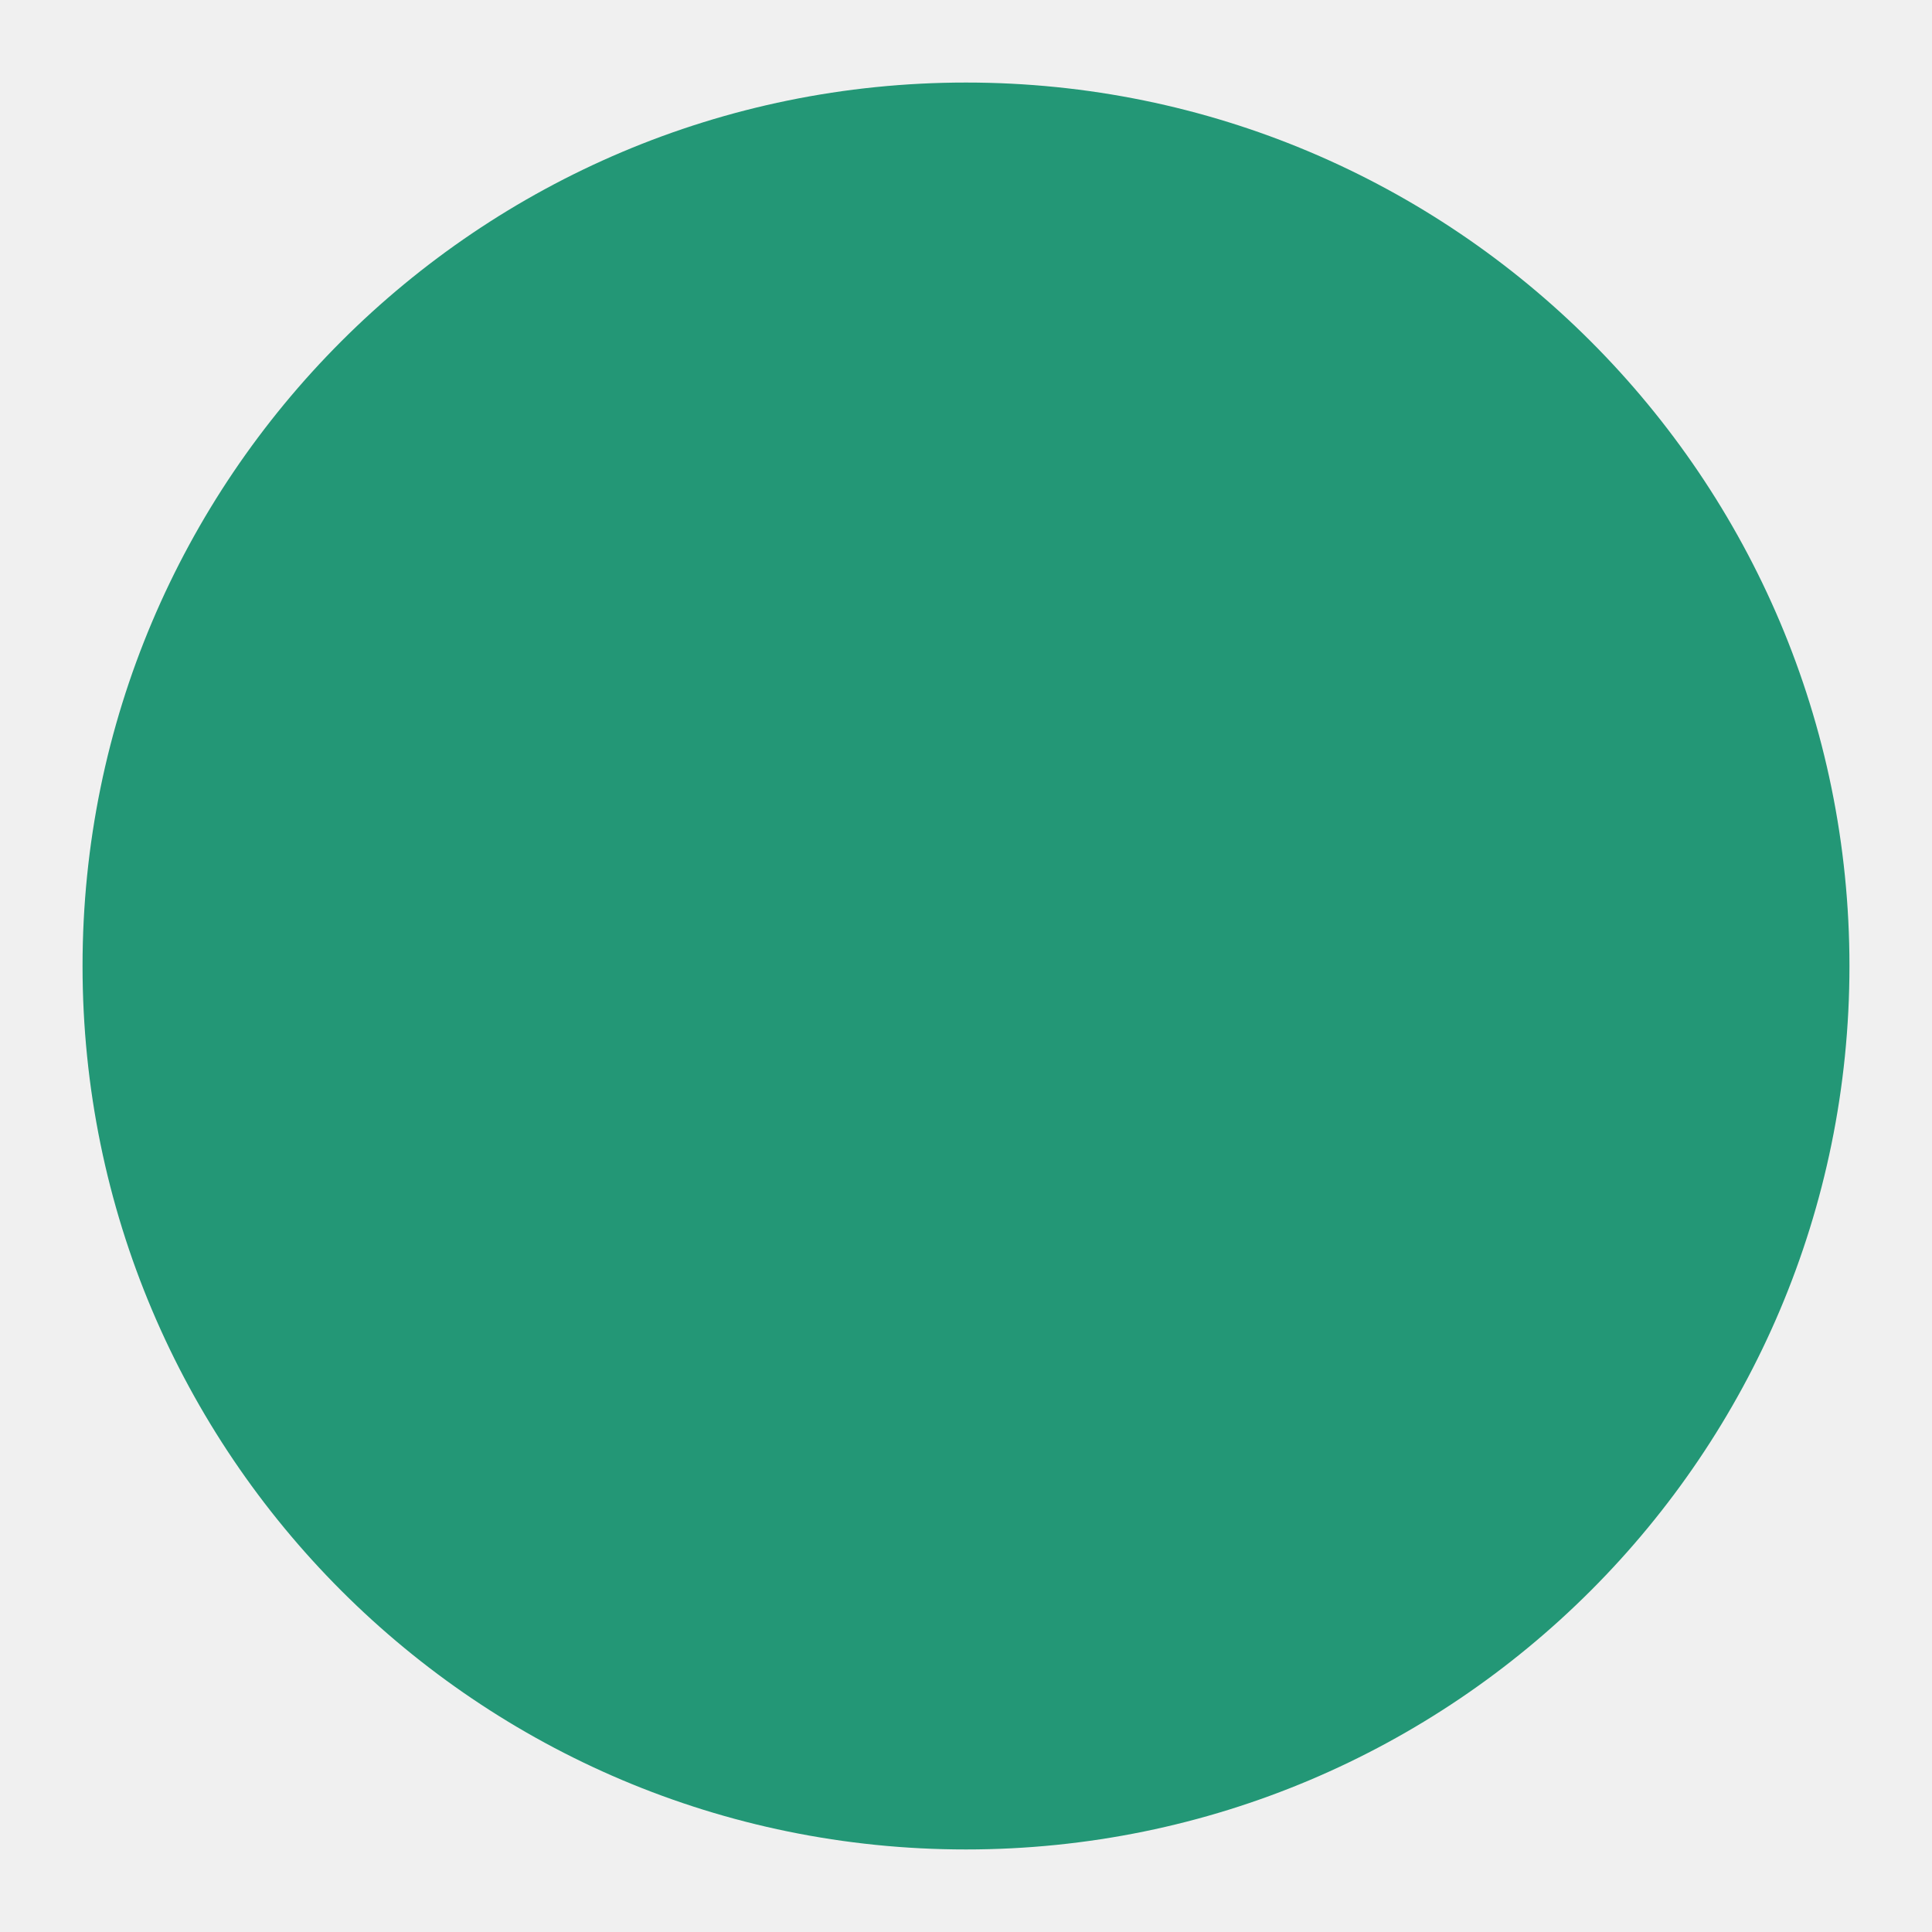
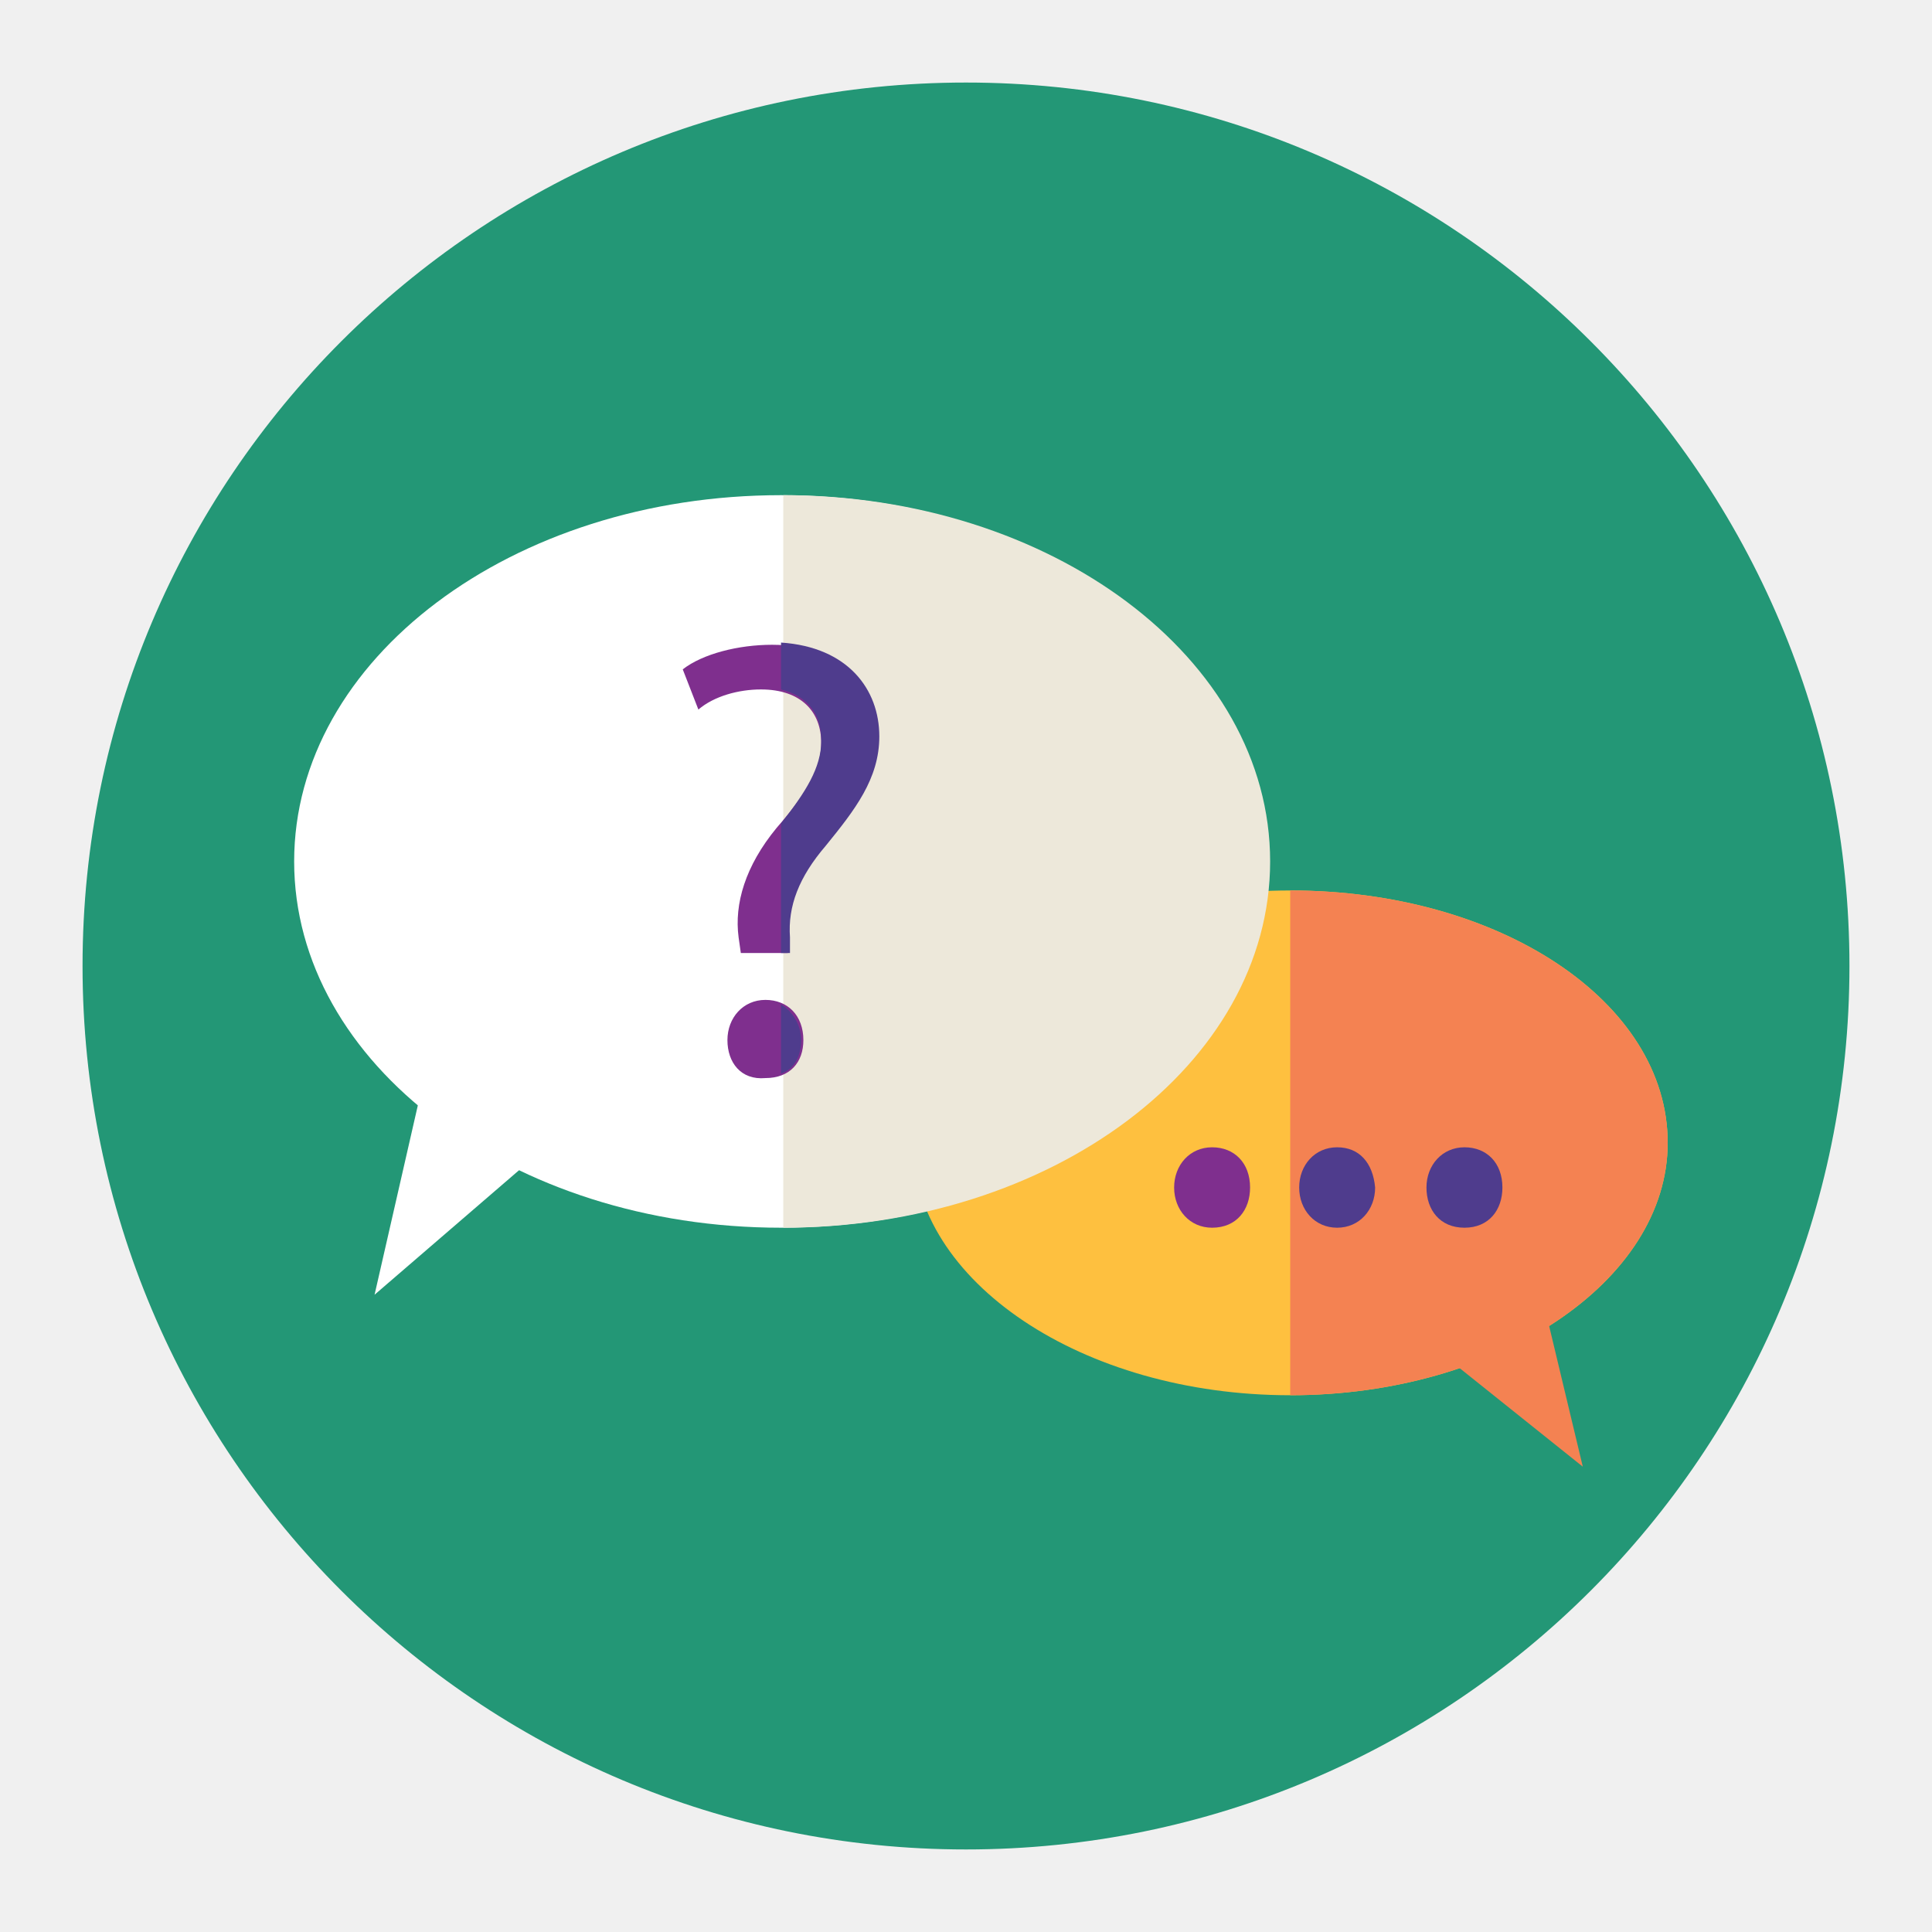
<svg xmlns="http://www.w3.org/2000/svg" version="1.1" id="Layer_1" x="0px" y="0px" width="110px" height="110px" viewBox="0 0 110 110" enable-background="new 0 0 110 110" xml:space="preserve">
  <g id="label_1_">
    <circle fill="#239776" cx="55" cy="55" r="50.3" />
  </g>
+   <g>
+     <g>
+       <g>
+         <path fill="#FEC03F" d="M94.952,65.068c0,7.884-9.664,14.371-21.491,14.371c-11.824,0-21.49-6.487-21.49-14.371     c0-7.883,9.666-14.369,21.49-14.369C85.415,50.7,94.952,57.057,94.952,65.068z" />
+         <g>
+           <path fill="#F48252" d="M94.952,65.068c0,7.884-9.664,14.371-21.491,14.371V50.7C85.415,50.7,94.952,57.057,94.952,65.068z" />
+           <polygon fill="#F48252" points="87.958,74.479 90.118,83.507 81.854,76.896     " />
+         </g>
+         <g>
+           <path fill="#7F2F8E" d="M66.85,67.612c0-1.272,0.889-2.29,2.16-2.29c1.272,0,2.164,0.892,2.164,2.29      c0,1.271-0.766,2.289-2.164,2.289C67.738,69.901,66.85,68.884,66.85,67.612z" />
+           <path fill="#4F3C8D" d="M73.97,67.612c0-1.272,0.89-2.29,2.161-2.29s2.036,0.892,2.163,2.29c0,1.271-0.892,2.289-2.163,2.289      S73.97,68.884,73.97,67.612z" />
+           <path fill="#4F3C8D" d="M81.217,67.612c0-1.272,0.893-2.29,2.164-2.29s2.16,0.892,2.16,2.29c0,1.271-0.763,2.289-2.16,2.289      C81.982,69.901,81.217,68.884,81.217,67.612z" />
+         </g>
+       </g>
+       <g>
+         <g>
+           <ellipse fill="#FFFFFF" cx="44.469" cy="49.047" rx="27.721" ry="20.854" />
+           <polygon fill="#FFFFFF" points="24.377,60.364 21.326,73.717 29.591,66.594     " />
+         </g>
+         <path fill="#EDE8DA" d="M72.316,49.047c0,11.571-12.461,20.854-27.72,20.854V28.192C59.855,28.192,72.316,37.475,72.316,49.047z" />
+         <g>
+           <path fill="#7F2F8E" d="M42.18,54.261l-0.127-0.891c-0.254-1.907,0.381-4.069,2.162-6.231c1.653-1.907,2.543-3.306,2.543-4.832      c0-1.781-1.145-3.053-3.434-3.053c-1.272,0-2.671,0.382-3.561,1.145l-0.89-2.289c1.144-0.89,3.179-1.399,5.086-1.399      c4.069,0,5.977,2.543,5.977,5.214c0,2.416-1.399,4.197-3.052,6.23c-1.525,1.908-2.161,3.434-2.034,5.214v0.891H42.18z       M41.417,59.22c0-1.271,0.891-2.29,2.162-2.29s2.162,0.892,2.162,2.29c0,1.271-0.763,2.161-2.162,2.161      C42.18,61.507,41.417,60.491,41.417,59.22z" />
+         </g>
+         <g>
+           <path fill="#4F3C8D" d="M44.469,36.585v2.669c1.526,0.382,2.29,1.399,2.29,2.925c0,1.525-0.891,2.924-2.29,4.705v7.376h0.509      V53.37c-0.127-1.78,0.509-3.433,2.035-5.214c1.653-2.034,3.052-3.814,3.052-6.23C50.064,39.255,48.284,36.839,44.469,36.585z" />
+           <path fill="#4F3C8D" d="M45.613,59.22c0-0.892-0.509-1.654-1.145-2.034v3.941C45.232,60.871,45.613,60.109,45.613,59.22z" />
+         </g>
+       </g>
+     </g>
+   </g>
</svg>
